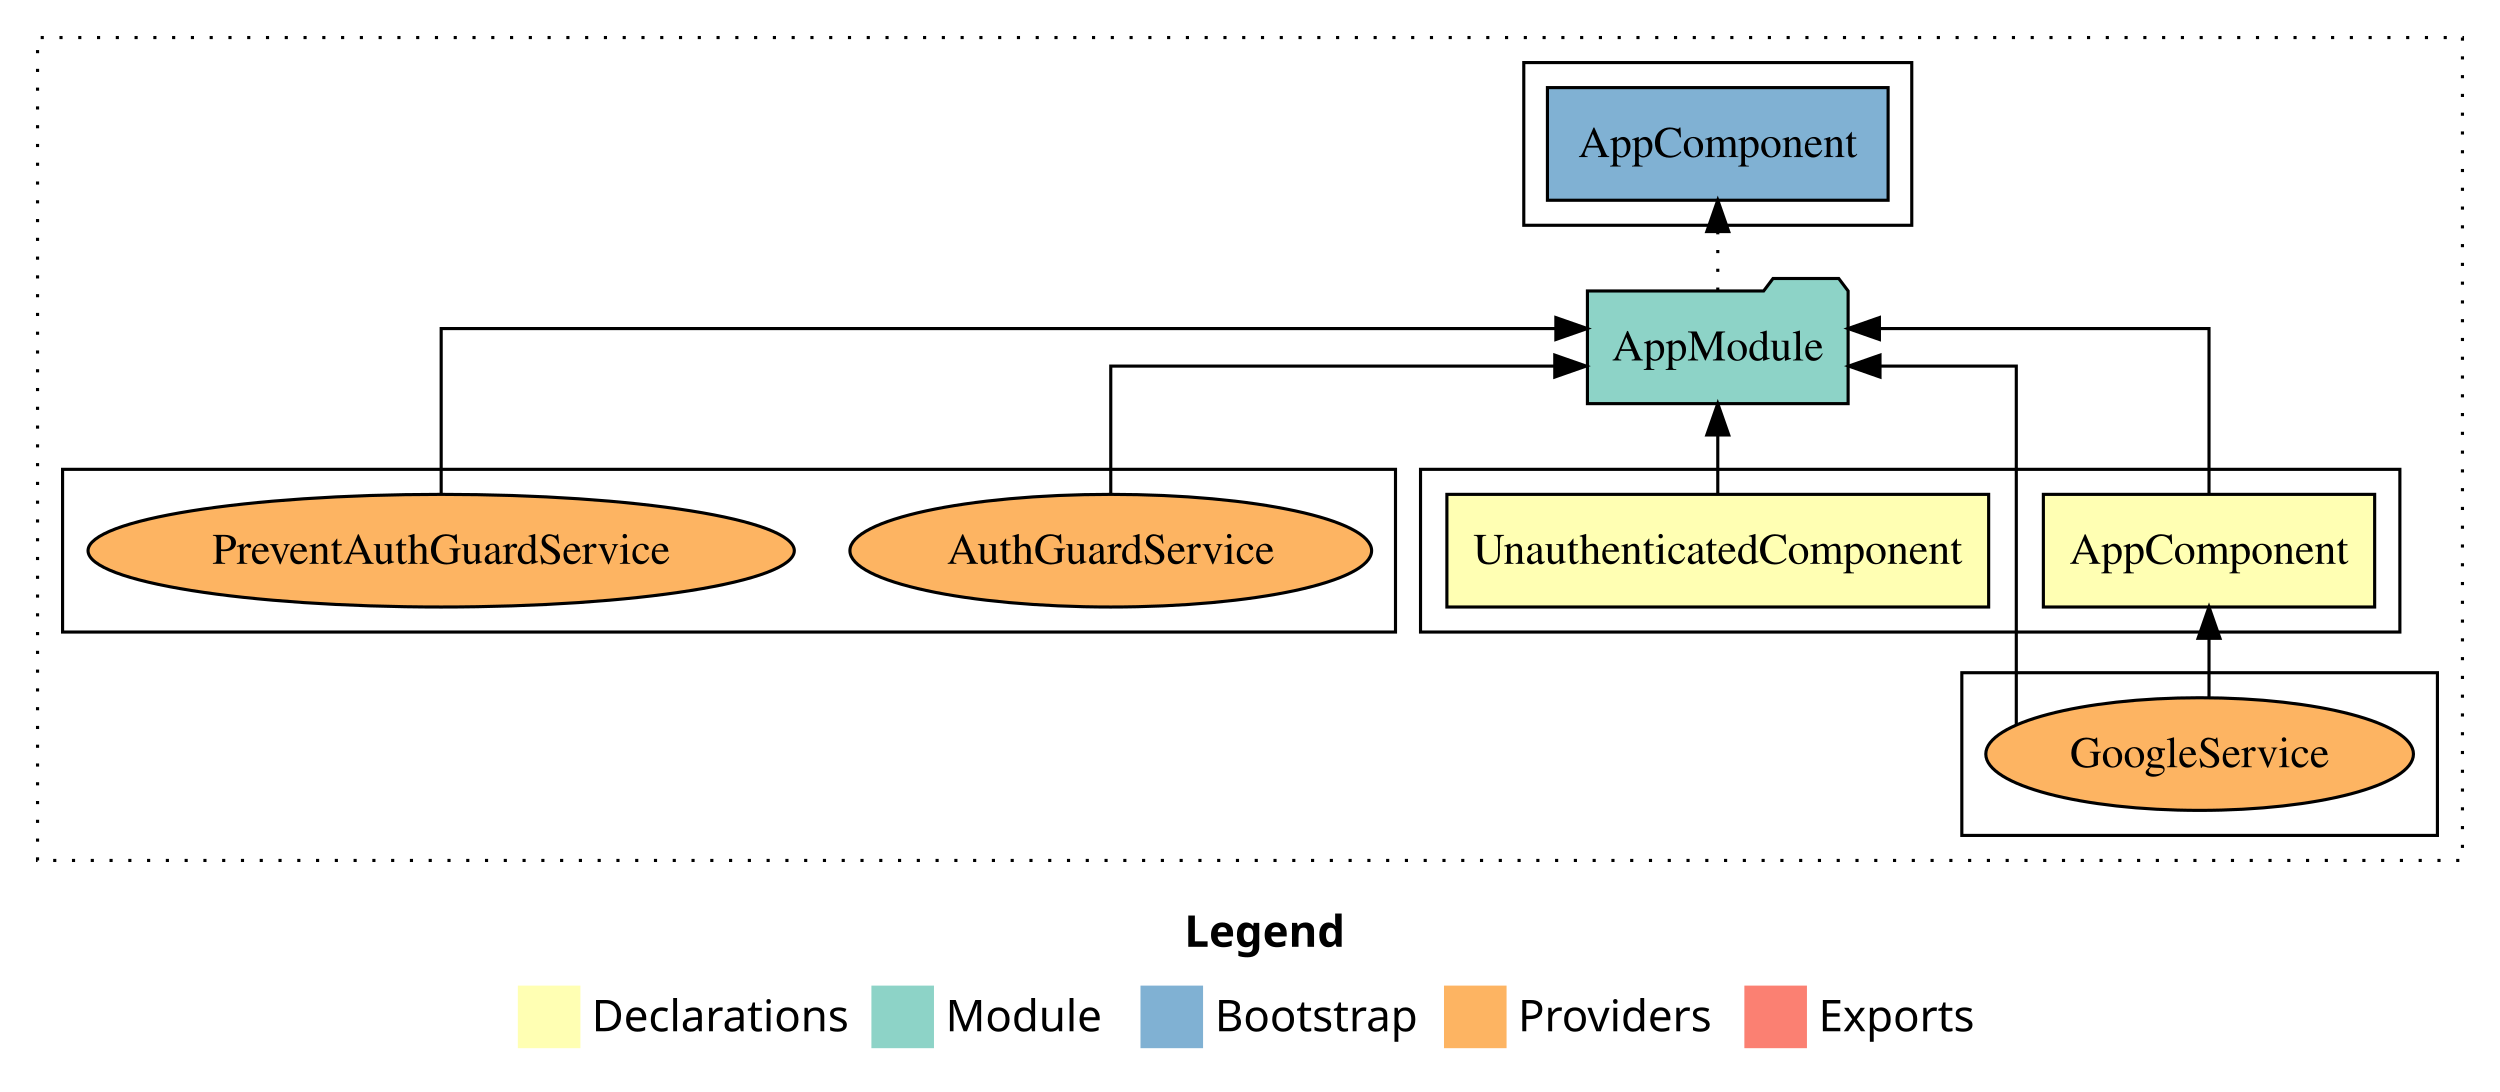
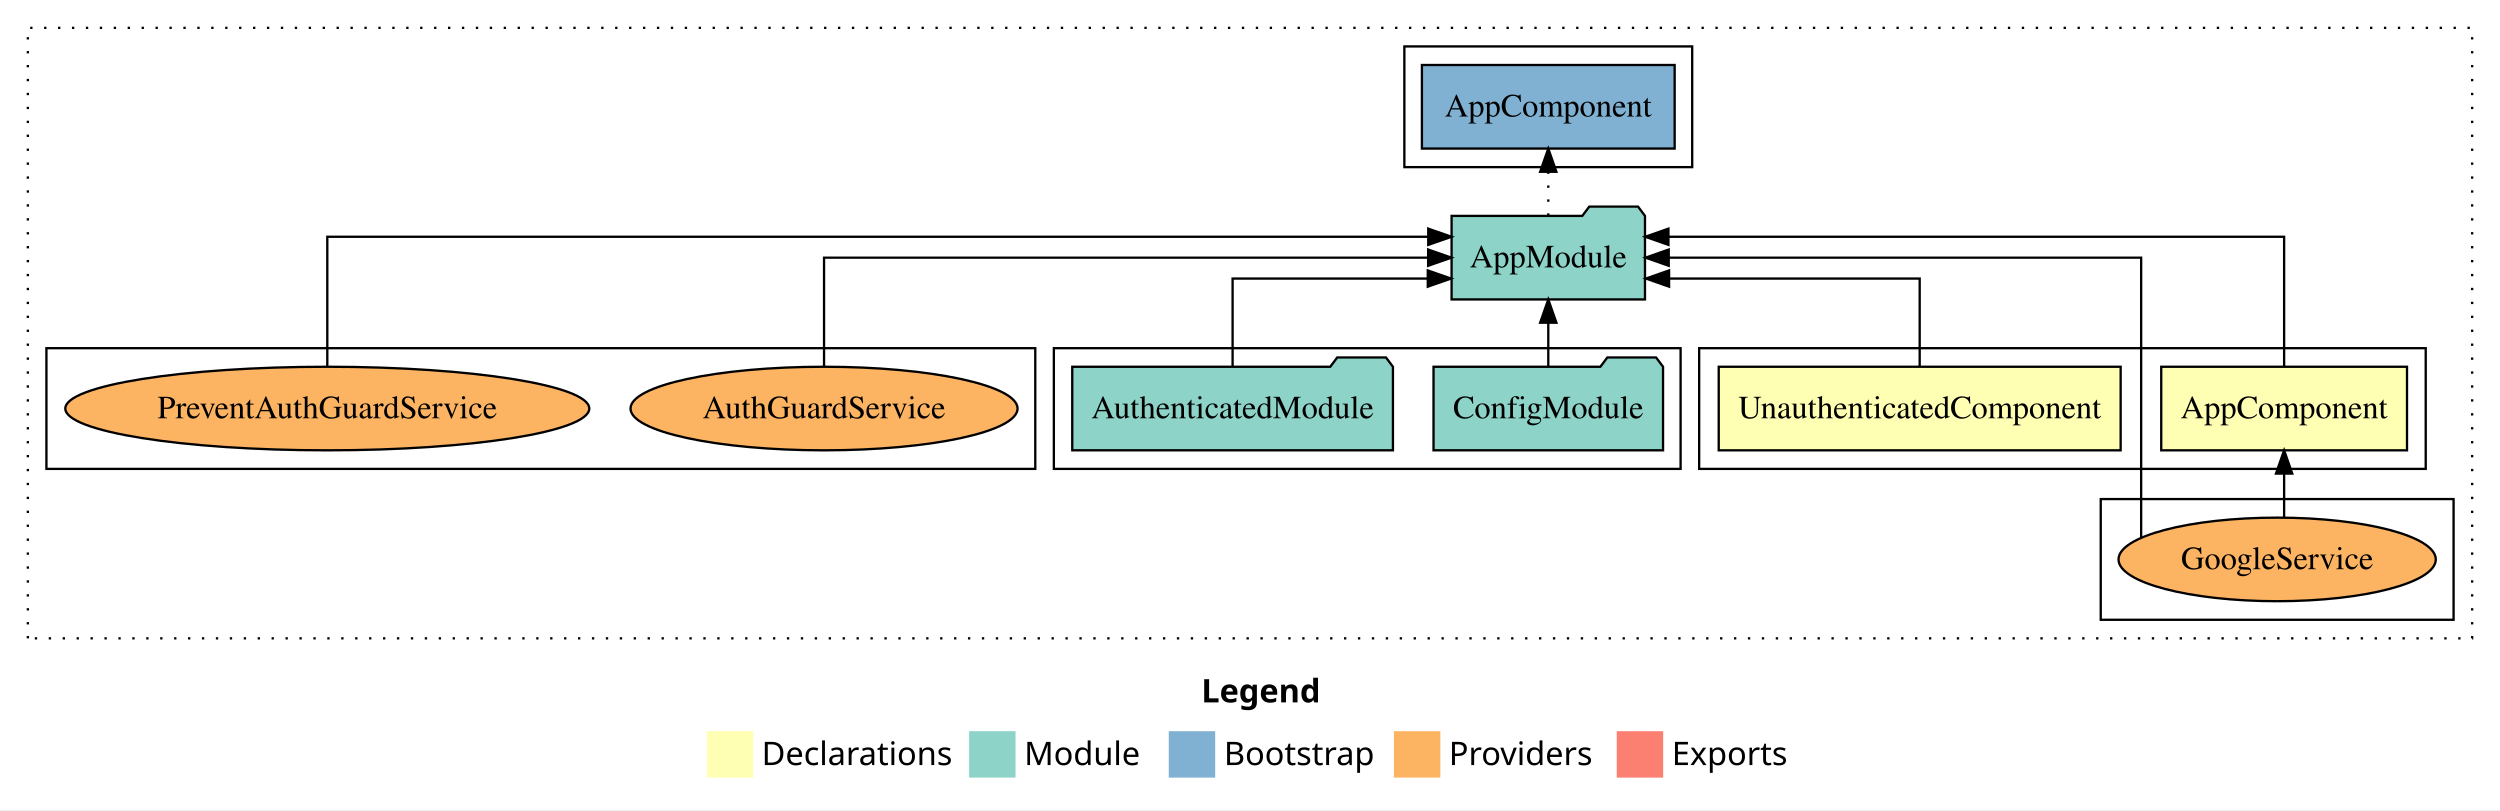
- <svg xmlns="http://www.w3.org/2000/svg" width="799pt" height="349pt" viewBox="0.00 0.00 799.00 349.00">
+ <svg xmlns="http://www.w3.org/2000/svg" width="1077pt" height="349pt" viewBox="0.00 0.00 1077.00 349.00">
  <g id="graph0" class="graph" transform="scale(1 1) rotate(0) translate(4 345)">
-     <polygon fill="#ffffff" stroke="transparent" points="-4,4 -4,-345 795,-345 795,4 -4,4" />
-     <text text-anchor="start" x="374.509" y="-42.4" font-family="sans-serif" font-weight="bold" font-size="14.00" fill="#000000">Legend</text>
-     <polygon fill="#ffffb3" stroke="transparent" points="161.5,-10 161.5,-30 181.5,-30 181.5,-10 161.5,-10" />
-     <text text-anchor="start" x="185.129" y="-15.4" font-family="sans-serif" font-size="14.00" fill="#000000">  Declarations</text>
-     <polygon fill="#8dd3c7" stroke="transparent" points="274.5,-10 274.5,-30 294.5,-30 294.5,-10 274.5,-10" />
-     <text text-anchor="start" x="298.225" y="-15.4" font-family="sans-serif" font-size="14.00" fill="#000000">  Module</text>
-     <polygon fill="#80b1d3" stroke="transparent" points="360.5,-10 360.5,-30 380.5,-30 380.5,-10 360.5,-10" />
-     <text text-anchor="start" x="384.281" y="-15.4" font-family="sans-serif" font-size="14.00" fill="#000000">  Bootstrap</text>
-     <polygon fill="#fdb462" stroke="transparent" points="457.5,-10 457.5,-30 477.5,-30 477.5,-10 457.5,-10" />
-     <text text-anchor="start" x="481.173" y="-15.4" font-family="sans-serif" font-size="14.00" fill="#000000">  Providers</text>
-     <polygon fill="#fb8072" stroke="transparent" points="553.5,-10 553.5,-30 573.5,-30 573.5,-10 553.5,-10" />
-     <text text-anchor="start" x="577.226" y="-15.4" font-family="sans-serif" font-size="14.00" fill="#000000">  Exports</text>
+     <polygon fill="#ffffff" stroke="transparent" points="-4,4 -4,-345 1073,-345 1073,4 -4,4" />
+     <text text-anchor="start" x="513.509" y="-42.4" font-family="sans-serif" font-weight="bold" font-size="14.00" fill="#000000">Legend</text>
+     <polygon fill="#ffffb3" stroke="transparent" points="300.5,-10 300.5,-30 320.5,-30 320.5,-10 300.5,-10" />
+     <text text-anchor="start" x="324.129" y="-15.4" font-family="sans-serif" font-size="14.00" fill="#000000">  Declarations</text>
+     <polygon fill="#8dd3c7" stroke="transparent" points="413.5,-10 413.5,-30 433.5,-30 433.5,-10 413.5,-10" />
+     <text text-anchor="start" x="437.225" y="-15.4" font-family="sans-serif" font-size="14.00" fill="#000000">  Module</text>
+     <polygon fill="#80b1d3" stroke="transparent" points="499.5,-10 499.5,-30 519.5,-30 519.5,-10 499.5,-10" />
+     <text text-anchor="start" x="523.281" y="-15.4" font-family="sans-serif" font-size="14.00" fill="#000000">  Bootstrap</text>
+     <polygon fill="#fdb462" stroke="transparent" points="596.5,-10 596.5,-30 616.5,-30 616.5,-10 596.5,-10" />
+     <text text-anchor="start" x="620.173" y="-15.4" font-family="sans-serif" font-size="14.00" fill="#000000">  Providers</text>
+     <polygon fill="#fb8072" stroke="transparent" points="692.5,-10 692.5,-30 712.5,-30 712.5,-10 692.5,-10" />
+     <text text-anchor="start" x="716.226" y="-15.4" font-family="sans-serif" font-size="14.00" fill="#000000">  Exports</text>
    <g id="clust1" class="cluster">
-       <polygon fill="none" stroke="#000000" stroke-dasharray="1,5" points="8,-70 8,-333 783,-333 783,-70 8,-70" />
+       <polygon fill="none" stroke="#000000" stroke-dasharray="1,5" points="8,-70 8,-333 1061,-333 1061,-70 8,-70" />
    </g>
    <g id="clust2" class="cluster">
-       <polygon fill="none" stroke="#000000" points="450,-143 450,-195 763,-195 763,-143 450,-143" />
+       <polygon fill="none" stroke="#000000" points="728,-143 728,-195 1041,-195 1041,-143 728,-143" />
    </g>
    <g id="clust3" class="cluster">
-       <polygon fill="none" stroke="#000000" points="623,-78 623,-130 775,-130 775,-78 623,-78" />
+       <polygon fill="none" stroke="#000000" points="901,-78 901,-130 1053,-130 1053,-78 901,-78" />
+     </g>
+     <g id="clust5" class="cluster">
+       <polygon fill="none" stroke="#000000" points="450,-143 450,-195 720,-195 720,-143 450,-143" />
    </g>
    <g id="clust7" class="cluster">
-       <polygon fill="none" stroke="#000000" points="483,-273 483,-325 607,-325 607,-273 483,-273" />
+       <polygon fill="none" stroke="#000000" points="601,-273 601,-325 725,-325 725,-273 601,-273" />
    </g>
    <g id="clust8" class="cluster">
      <polygon fill="none" stroke="#000000" points="16,-143 16,-195 442,-195 442,-143 16,-143" />
    </g>
    <g id="node1" class="node">
-       <polygon fill="#ffffb3" stroke="#000000" points="754.94,-187 649.06,-187 649.06,-151 754.94,-151 754.94,-187" />
-       <text text-anchor="middle" x="702" y="-164.8" font-family="Times,serif" font-size="14.00" fill="#000000">AppComponent</text>
+       <polygon fill="#ffffb3" stroke="#000000" points="1032.94,-187 927.06,-187 927.06,-151 1032.94,-151 1032.94,-187" />
+       <text text-anchor="middle" x="980" y="-164.8" font-family="Times,serif" font-size="14.00" fill="#000000">AppComponent</text>
    </g>
    <g id="node3" class="node">
-       <polygon fill="#8dd3c7" stroke="#000000" points="586.657,-252 583.657,-256 562.657,-256 559.657,-252 503.343,-252 503.343,-216 586.657,-216 586.657,-252" />
-       <text text-anchor="middle" x="545" y="-229.8" font-family="Times,serif" font-size="14.00" fill="#000000">AppModule</text>
+       <polygon fill="#8dd3c7" stroke="#000000" points="704.657,-252 701.657,-256 680.657,-256 677.657,-252 621.343,-252 621.343,-216 704.657,-216 704.657,-252" />
+       <text text-anchor="middle" x="663" y="-229.8" font-family="Times,serif" font-size="14.00" fill="#000000">AppModule</text>
    </g>
    <g id="edge1" class="edge">
-       <path fill="none" stroke="#000000" d="M702,-187.284C702,-208.321 702,-240 702,-240 702,-240 596.661,-240 596.661,-240" />
-       <polygon fill="#000000" stroke="#000000" points="596.661,-236.5 586.661,-240 596.661,-243.5 596.661,-236.5" />
+       <path fill="none" stroke="#000000" d="M980,-187.292C980,-209.206 980,-243 980,-243 980,-243 714.768,-243 714.768,-243" />
+       <polygon fill="#000000" stroke="#000000" points="714.768,-239.5 704.768,-243 714.768,-246.5 714.768,-239.5" />
    </g>
    <g id="node2" class="node">
-       <polygon fill="#ffffb3" stroke="#000000" points="631.574,-187 458.426,-187 458.426,-151 631.574,-151 631.574,-187" />
-       <text text-anchor="middle" x="545" y="-164.8" font-family="Times,serif" font-size="14.00" fill="#000000">UnauthenticatedComponent</text>
+       <polygon fill="#ffffb3" stroke="#000000" points="909.574,-187 736.426,-187 736.426,-151 909.574,-151 909.574,-187" />
+       <text text-anchor="middle" x="823" y="-164.8" font-family="Times,serif" font-size="14.00" fill="#000000">UnauthenticatedComponent</text>
    </g>
    <g id="edge3" class="edge">
-       <path fill="none" stroke="#000000" d="M545,-187.106C545,-187.106 545,-205.991 545,-205.991" />
-       <polygon fill="#000000" stroke="#000000" points="541.5,-205.991 545,-215.991 548.5,-205.991 541.5,-205.991" />
+       <path fill="none" stroke="#000000" d="M823,-187.027C823,-203.398 823,-225 823,-225 823,-225 715.038,-225 715.038,-225" />
+       <polygon fill="#000000" stroke="#000000" points="715.038,-221.5 705.038,-225 715.038,-228.5 715.038,-221.5" />
+     </g>
+     <g id="node7" class="node">
+       <polygon fill="#80b1d3" stroke="#000000" points="717.439,-317 608.561,-317 608.561,-281 717.439,-281 717.439,-317" />
+       <text text-anchor="middle" x="663" y="-294.8" font-family="Times,serif" font-size="14.00" fill="#000000">AppComponent </text>
+     </g>
+     <g id="edge6" class="edge">
+       <path fill="none" stroke="#000000" stroke-dasharray="1,5" d="M663,-252.106C663,-252.106 663,-270.991 663,-270.991" />
+       <polygon fill="#000000" stroke="#000000" points="659.5,-270.991 663,-280.991 666.5,-270.991 659.5,-270.991" />
+     </g>
+     <g id="node4" class="node">
+       <ellipse fill="#fdb462" stroke="#000000" cx="977" cy="-104" rx="68.338" ry="18" />
+       <text text-anchor="middle" x="977" y="-99.8" font-family="Times,serif" font-size="14.00" fill="#000000">GoogleService</text>
+     </g>
+     <g id="edge2" class="edge">
+       <path fill="none" stroke="#000000" d="M980,-122.106C980,-122.106 980,-140.991 980,-140.991" />
+       <polygon fill="#000000" stroke="#000000" points="976.5,-140.991 980,-150.991 983.5,-140.991 976.5,-140.991" />
+     </g>
+     <g id="edge7" class="edge">
+       <path fill="none" stroke="#000000" d="M918.409,-113.349C918.409,-143.157 918.409,-234 918.409,-234 918.409,-234 714.89,-234 714.89,-234" />
+       <polygon fill="#000000" stroke="#000000" points="714.89,-230.5 704.89,-234 714.889,-237.5 714.89,-230.5" />
    </g>
    <g id="node5" class="node">
-       <polygon fill="#80b1d3" stroke="#000000" points="599.439,-317 490.561,-317 490.561,-281 599.439,-281 599.439,-317" />
-       <text text-anchor="middle" x="545" y="-294.8" font-family="Times,serif" font-size="14.00" fill="#000000">AppComponent </text>
+       <polygon fill="#8dd3c7" stroke="#000000" points="712.439,-187 709.439,-191 688.439,-191 685.439,-187 613.561,-187 613.561,-151 712.439,-151 712.439,-187" />
+       <text text-anchor="middle" x="663" y="-164.8" font-family="Times,serif" font-size="14.00" fill="#000000">ConfigModule</text>
    </g>
    <g id="edge4" class="edge">
-       <path fill="none" stroke="#000000" stroke-dasharray="1,5" d="M545,-252.106C545,-252.106 545,-270.991 545,-270.991" />
-       <polygon fill="#000000" stroke="#000000" points="541.5,-270.991 545,-280.991 548.5,-270.991 541.5,-270.991" />
+       <path fill="none" stroke="#000000" d="M663,-187.106C663,-187.106 663,-205.991 663,-205.991" />
+       <polygon fill="#000000" stroke="#000000" points="659.5,-205.991 663,-215.991 666.5,-205.991 659.5,-205.991" />
    </g>
-     <g id="node4" class="node">
-       <ellipse fill="#fdb462" stroke="#000000" cx="699" cy="-104" rx="68.338" ry="18" />
-       <text text-anchor="middle" x="699" y="-99.8" font-family="Times,serif" font-size="14.00" fill="#000000">GoogleService</text>
-     </g>
-     <g id="edge2" class="edge">
-       <path fill="none" stroke="#000000" d="M702,-122.106C702,-122.106 702,-140.991 702,-140.991" />
-       <polygon fill="#000000" stroke="#000000" points="698.5,-140.991 702,-150.991 705.5,-140.991 698.5,-140.991" />
+     <g id="node6" class="node">
+       <polygon fill="#8dd3c7" stroke="#000000" points="596.077,-187 593.077,-191 572.077,-191 569.077,-187 457.923,-187 457.923,-151 596.077,-151 596.077,-187" />
+       <text text-anchor="middle" x="527" y="-164.8" font-family="Times,serif" font-size="14.00" fill="#000000">AuthenticatedModule</text>
    </g>
    <g id="edge5" class="edge">
-       <path fill="none" stroke="#000000" d="M640.409,-113.32C640.409,-142.158 640.409,-228 640.409,-228 640.409,-228 596.848,-228 596.848,-228" />
-       <polygon fill="#000000" stroke="#000000" points="596.848,-224.5 586.848,-228 596.848,-231.5 596.848,-224.5" />
+       <path fill="none" stroke="#000000" d="M527,-187.027C527,-203.398 527,-225 527,-225 527,-225 611.086,-225 611.086,-225" />
+       <polygon fill="#000000" stroke="#000000" points="611.086,-228.5 621.086,-225 611.086,-221.5 611.086,-228.5" />
    </g>
-     <g id="node6" class="node">
+     <g id="node8" class="node">
      <ellipse fill="#fdb462" stroke="#000000" cx="351" cy="-169" rx="83.367" ry="18" />
      <text text-anchor="middle" x="351" y="-164.8" font-family="Times,serif" font-size="14.00" fill="#000000">AuthGuardService</text>
    </g>
-     <g id="edge6" class="edge">
-       <path fill="none" stroke="#000000" d="M351,-187.023C351,-204.373 351,-228 351,-228 351,-228 492.905,-228 492.905,-228" />
-       <polygon fill="#000000" stroke="#000000" points="492.905,-231.5 502.905,-228 492.905,-224.5 492.905,-231.5" />
+     <g id="edge8" class="edge">
+       <path fill="none" stroke="#000000" d="M351,-187.106C351,-206.339 351,-234 351,-234 351,-234 611.246,-234 611.246,-234" />
+       <polygon fill="#000000" stroke="#000000" points="611.246,-237.5 621.246,-234 611.246,-230.5 611.246,-237.5" />
    </g>
-     <g id="node7" class="node">
+     <g id="node9" class="node">
      <ellipse fill="#fdb462" stroke="#000000" cx="137" cy="-169" rx="112.862" ry="18" />
      <text text-anchor="middle" x="137" y="-164.8" font-family="Times,serif" font-size="14.00" fill="#000000">PreventAuthGuardService</text>
    </g>
-     <g id="edge7" class="edge">
-       <path fill="none" stroke="#000000" d="M137,-187.284C137,-208.321 137,-240 137,-240 137,-240 493.254,-240 493.254,-240" />
-       <polygon fill="#000000" stroke="#000000" points="493.254,-243.5 503.254,-240 493.254,-236.5 493.254,-243.5" />
+     <g id="edge9" class="edge">
+       <path fill="none" stroke="#000000" d="M137,-187.292C137,-209.206 137,-243 137,-243 137,-243 611.286,-243 611.286,-243" />
+       <polygon fill="#000000" stroke="#000000" points="611.286,-246.5 621.286,-243 611.286,-239.5 611.286,-246.5" />
    </g>
  </g>
</svg>
